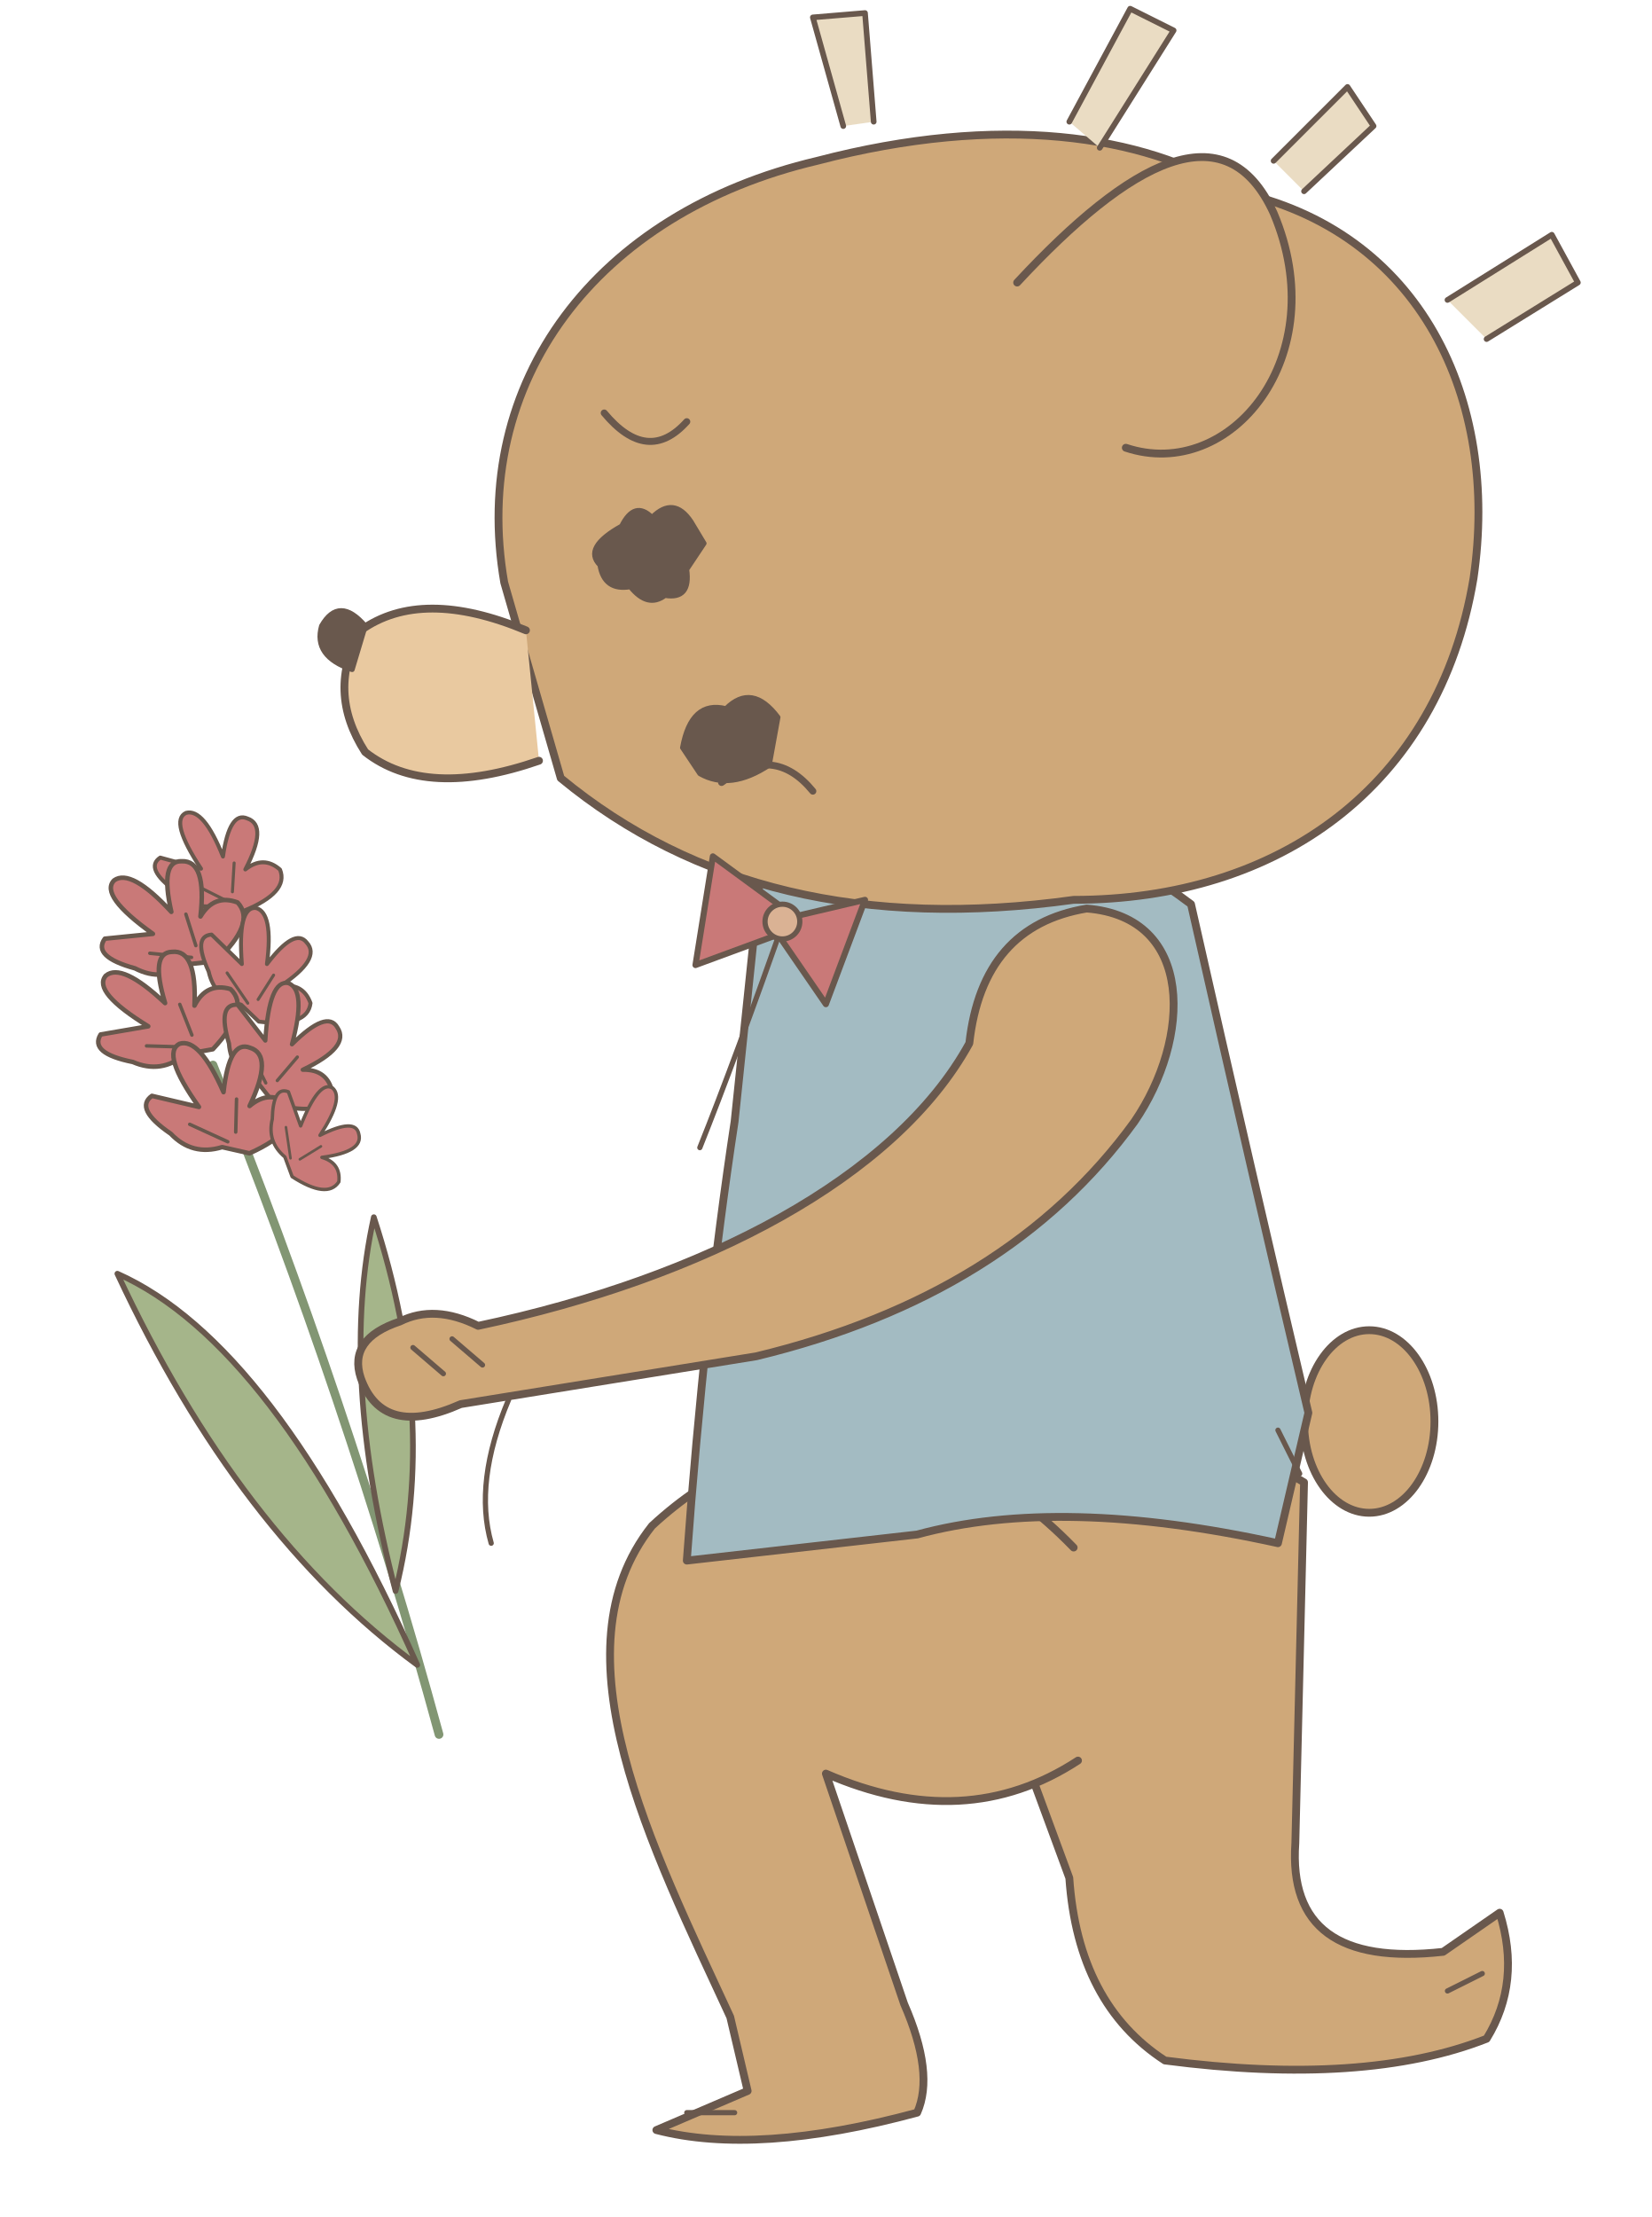
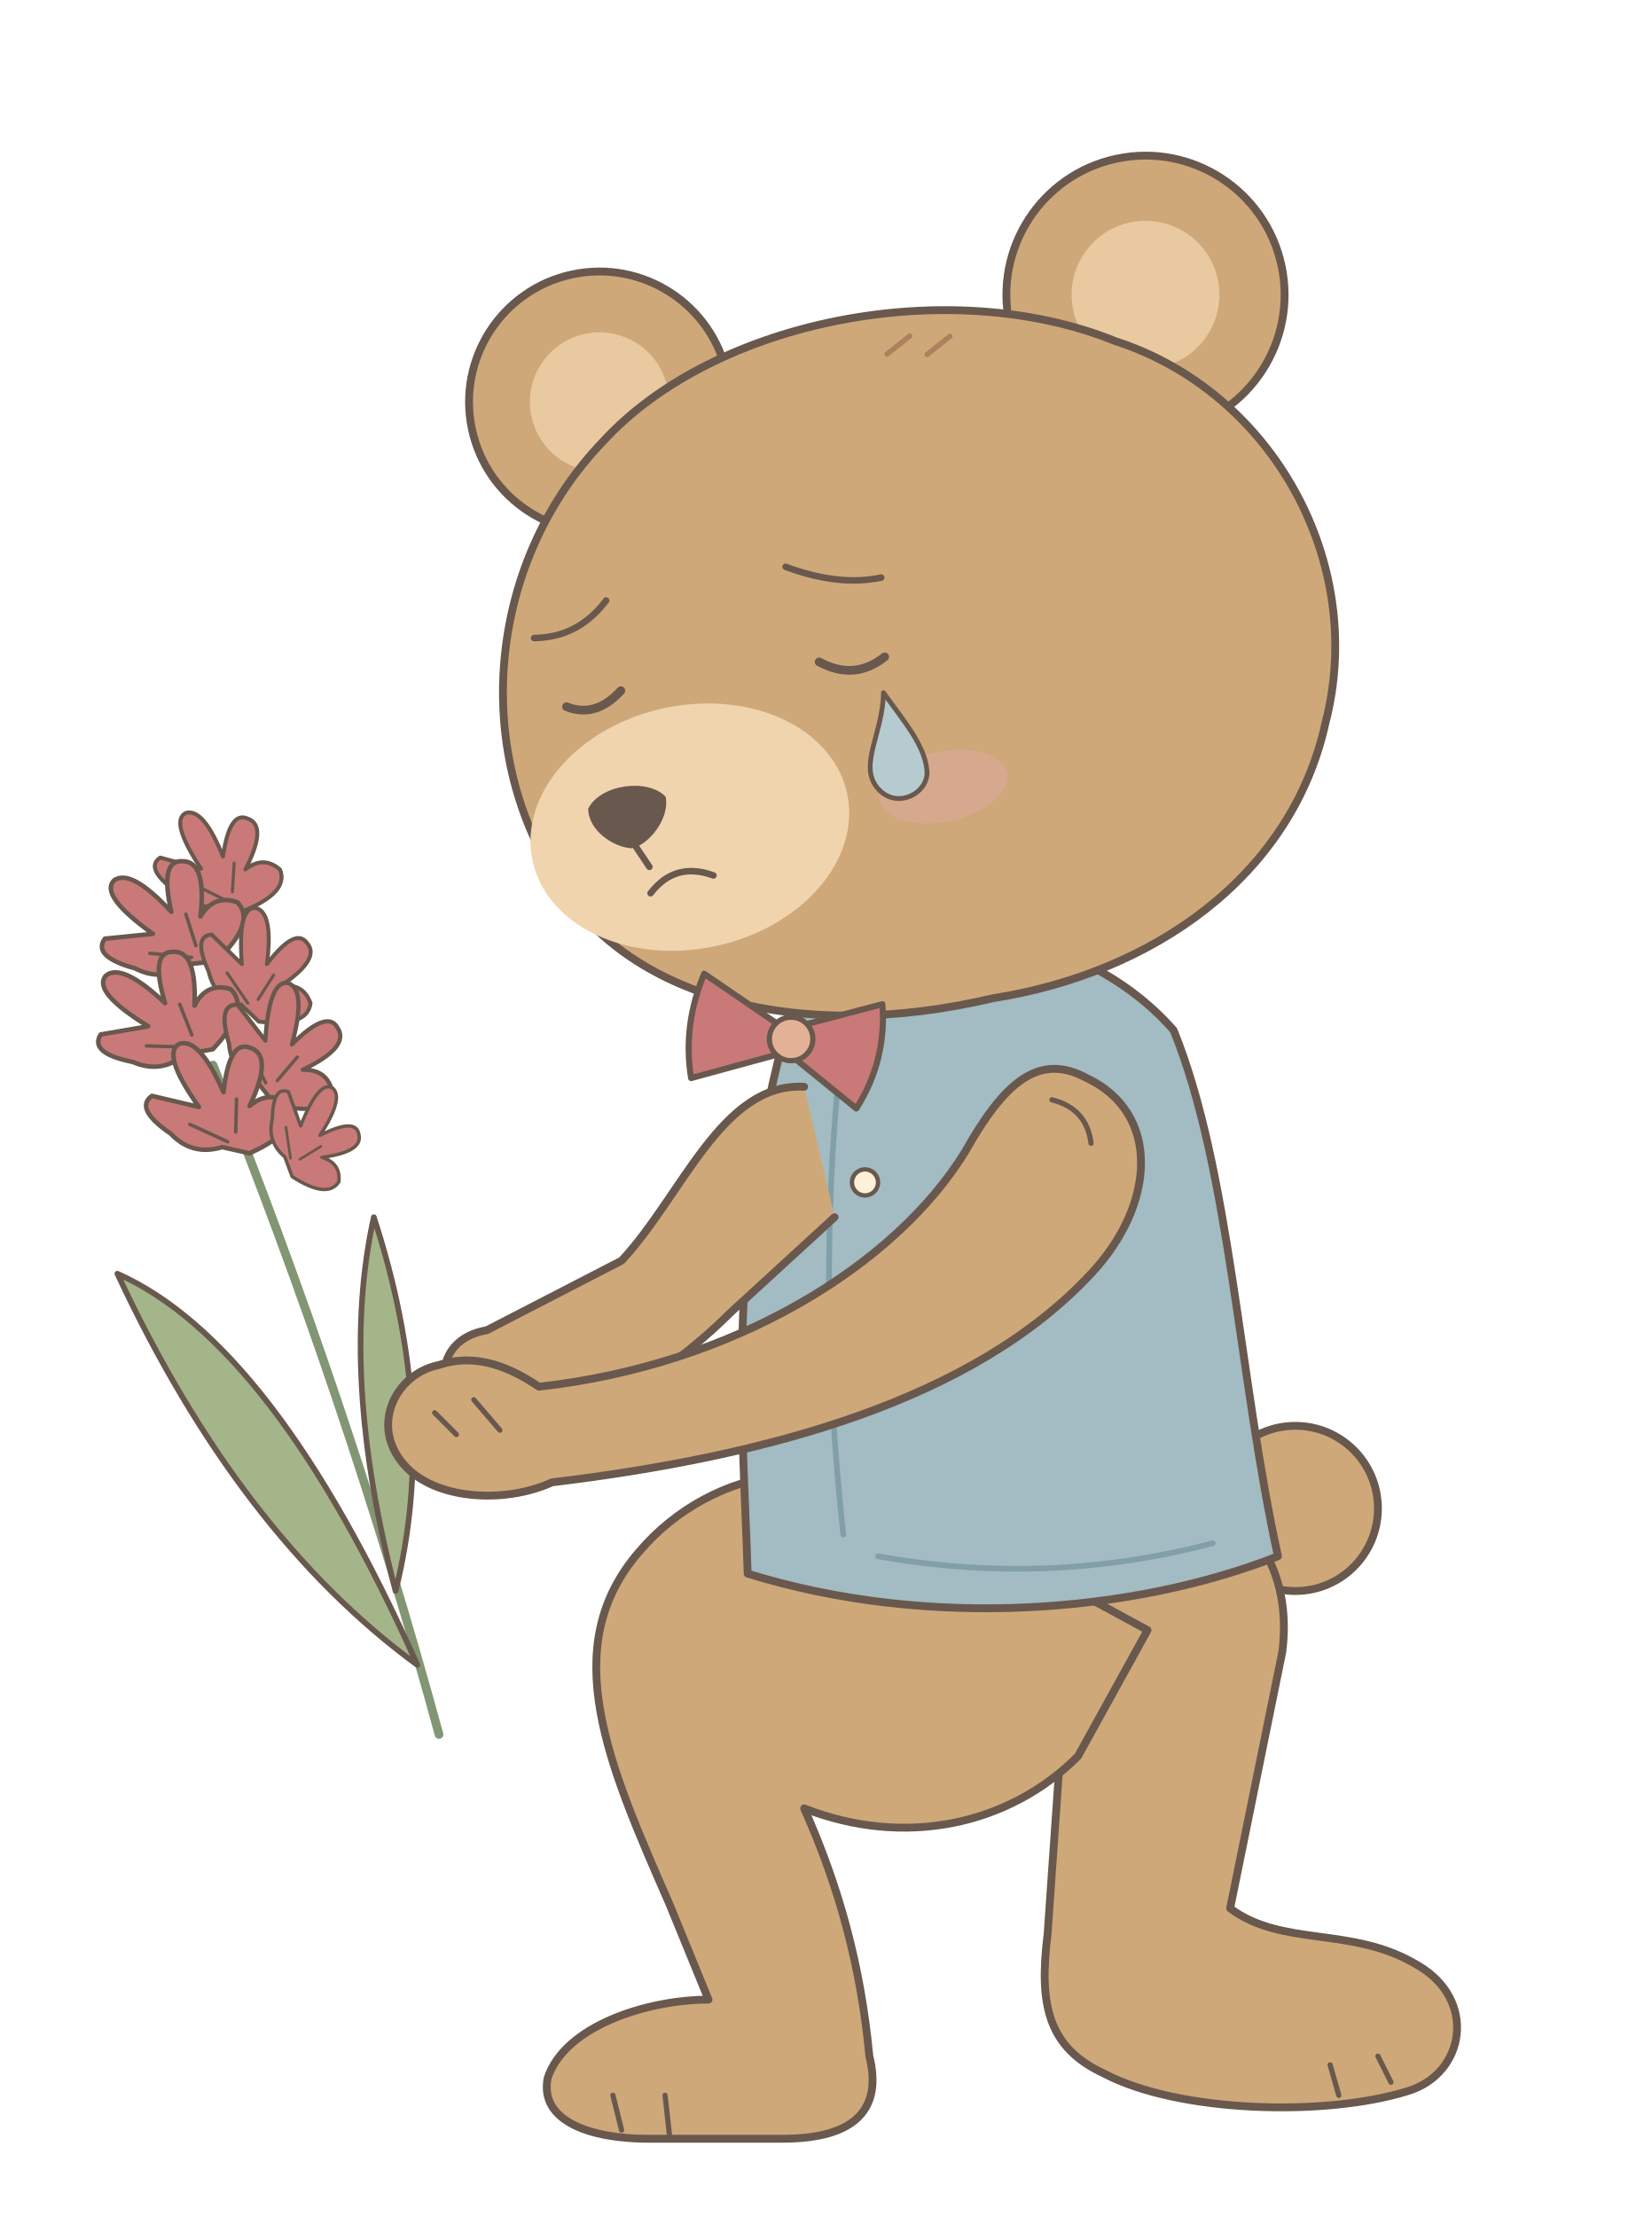
<svg xmlns="http://www.w3.org/2000/svg" viewBox="0 0 380 510" fill="none" stroke="#69584d" stroke-width="1.8" stroke-linecap="round" stroke-linejoin="round">
-   <path d="M225 342Q269 322 300 341L298 424Q296 453 332 449L345 440Q350 456 342 469Q314 480 268 474Q248 461 246 432L232 394Z" fill="#cfa879" />
-   <path d="M247 356C214 322 177 326 150 351C127 380 150 425 168 464L172 481L151 490Q174 496 211 486Q215 477 208 461L190 408Q222 422 248 405" fill="#cfa879" />
-   <path d="M158 486L169 486M333 458L341 454" stroke-width="1.2" />
-   <ellipse cx="315" cy="327" rx="15" ry="21" fill="#cfa879" />
-   <path d="M176 191Q226 172 274 208Q288 270 301 325L294 355Q244 344 211 353L158 359Q162 304 169 258Z" fill="#a3bbc2" />
-   <path d="M181 210Q169 244 161 264M294 329L299 339" stroke-width="1.2" />
-   <path d="M116 134C108 88 137 49 188 37C230 26 263 31 284 44C327 53 345 92 339 133C331 181 294 207 247 207Q175 217 129 179Z" fill="#cfa879" />
-   <path d="M121 145Q97 135 83 145Q75 159 84 173Q98 184 124 175" fill="#e9c9a0" />
-   <path d="M84 144Q78 137 74 144Q72 151 81 154Z" fill="#69584d" stroke-width="1.2" />
-   <path d="M234 65C260 37 282 25 293 49C307 82 283 111 259 103" fill="#cfa879" />
-   <path d="M139 95Q149 107 158 97M166 180Q178 171 187 182" stroke-width="1.6" />
-   <path d="M143 121Q146 115 150 119Q155 114 159 120L162 125L158 131Q159 138 153 137Q149 140 145 135Q139 136 138 130Q134 126 143 121Z" fill="#69584d" stroke-width="1.1" />
-   <path d="M157 172Q159 161 167 163Q173 157 179 165L177 176Q168 182 161 178Z" fill="#69584d" stroke-width="1.1" />
-   <path d="M194 29L187 4L199 3L201 28M246 28L260 2L270 7L253 34M293 37L310 20L316 29L300 44M333 69L357 54L363 65L342 78" fill="#eadcc3" stroke-width="1.3" />
-   <path d="M179 208L164 197L160 222L179 215L190 231L199 207L182 211Z" fill="#c97978" stroke-width="1.4" />
-   <circle cx="180" cy="212" r="4" fill="#dab294" stroke-width="1.2" />
+   <circle cx="298" cy="347" r="19" fill="#cfa879" />
+   <path d="M242 346C270 332 299 349 295 380L283 439C295 448 311 443 326 452C340 460 337 477 324 481C305 487 271 486 254 477C241 471 239 461 241 445L244 402L214 377Z" fill="#cfa879" />
+   <path d="M218 350C194 332 164 337 147 357C128 379 140 406 154 438L163 460C149 460 130 466 126 478C124 488 136 492 149 492L180 492C197 492 203 485 200 473C198 452 193 434 185 416C208 425 232 420 248 404L264 375Z" fill="#cfa879" />
+   <path d="M141 482L143 490M153 482L154 491M306 475L308 482M317 473L320 479" stroke-width="1.2" />
+   <path d="M185 223C209 207 249 213 270 237C283 269 285 317 294 358C261 371 214 375 172 362C171 327 166 281 185 223Z" fill="#a3bbc2" />
+   <path d="M193 247Q188 298 194 353M202 358Q241 365 279 355" stroke="#819fa8" stroke-width="1.3" />
+   <circle cx="199" cy="272" r="3" fill="#fff1d9" stroke-width="1" />
+   <circle cx="197" cy="300" r="3" fill="#fff1d9" stroke-width="1" />
+   <path d="M185 250C166 249 157 275 143 290L112 306C100 308 99 321 110 326C127 334 153 317 168 302L192 280" fill="#cfa879" />
+   <g transform="rotate(-12 218 147)">
+     <circle cx="151" cy="77" r="30" fill="#cfa879" />
+     <circle cx="151" cy="77" r="16" fill="#e9c9a0" stroke="none" />
+     <circle cx="279" cy="79" r="32" fill="#cfa879" />
+     <circle cx="279" cy="79" r="17" fill="#e9c9a0" stroke="none" />
+     <path d="M150 86C181 64 236 65 270 88C303 107 316 150 299 184C284 217 248 232 211 230C166 231 128 213 118 181C106 147 119 107 150 86Z" fill="#cfa879" />
+     <ellipse cx="151" cy="177" rx="37" ry="28" fill="#f0d4ad" stroke="none" />
+     <path d="M125 127Q135 129 143 122M185 123Q196 130 206 130" stroke-width="1.5" />
+     <path d="M129 144Q135 148 142 143" stroke-width="2" />
+     <path d="M188 146Q195 152 203 148" stroke-width="2" />
+     <ellipse cx="210" cy="180" rx="15" ry="8" fill="#dcaaa0" opacity=".55" stroke="none" />
+     <path d="M129 168C133 163 144 164 147 169C147 174 141 179 137 179C133 178 128 173 129 168Z" fill="#69584d" stroke="none" />
+     <path d="M138 179L140 184M139 190Q146 184 154 189" stroke-width="1.5" />
+     <path d="M201 156C199 165 192 171 195 177C198 183 206 181 207 176C208 170 204 163 201 156Z" fill="#b5cbd0" stroke-width="1.1" />
+     <path d="M218 80L224 77M227 82L233 79" stroke="#ac815d" stroke-width="1.2" />
+   </g>
+   <path d="M181 237L162 224Q157 236 159 248L181 242L197 255Q204 244 203 231L184 236Z" fill="#c97978" stroke-width="1.4" />
+   <circle cx="182" cy="239" r="5" fill="#e3b296" stroke-width="1.2" />
  <path d="M101 399Q80 322 49 245" stroke="#829673" stroke-width="2" />
  <path d="M96 383Q55 353 27 293Q63 309 96 383ZM91 366Q78 316 86 280Q101 326 91 366Z" fill="#a5b58a" stroke-width="1.3" />
  <g transform="translate(49 202) rotate(-15) scale(0.7)">
    <path d="M0 9Q-9 9-13 1Q-21-9-15-11L-3-4Q-9-22-3-23Q3-23 5-6Q11-20 16-16Q22-12 11 0Q18-3 22 3Q23 11 7 13Z" fill="#c97978" stroke-width="1.3" />
    <path d="M-7 0L2 8M8-3L5 6" fill="none" stroke-width="1" />
  </g>
  <g transform="translate(39 216) rotate(-36) scale(0.8)">
    <path d="M0 9Q-9 9-13 1Q-21-9-15-11L-3-4Q-9-22-3-23Q3-23 5-6Q11-20 16-16Q22-12 11 0Q18-3 22 3Q23 11 7 13Z" fill="#c97978" stroke-width="1.3" />
    <path d="M-7 0L2 8M8-3L5 6" fill="none" stroke-width="1" />
  </g>
  <g transform="translate(57 225) rotate(14) scale(0.7)">
    <path d="M0 9Q-9 9-13 1Q-21-9-15-11L-3-4Q-9-22-3-23Q3-23 5-6Q11-20 16-16Q22-12 11 0Q18-3 22 3Q23 11 7 13Z" fill="#c97978" stroke-width="1.3" />
    <path d="M-7 0L2 8M8-3L5 6" fill="none" stroke-width="1" />
  </g>
  <g transform="translate(38 237) rotate(-40) scale(0.8)">
    <path d="M0 9Q-9 9-13 1Q-21-9-15-11L-3-4Q-9-22-3-23Q3-23 5-6Q11-20 16-16Q22-12 11 0Q18-3 22 3Q23 11 7 13Z" fill="#c97978" stroke-width="1.3" />
    <path d="M-7 0L2 8M8-3L5 6" fill="none" stroke-width="1" />
  </g>
  <g transform="translate(62 243) rotate(22) scale(0.75)">
    <path d="M0 9Q-9 9-13 1Q-21-9-15-11L-3-4Q-9-22-3-23Q3-23 5-6Q11-20 16-16Q22-12 11 0Q18-3 22 3Q23 11 7 13Z" fill="#c97978" stroke-width="1.3" />
    <path d="M-7 0L2 8M8-3L5 6" fill="none" stroke-width="1" />
  </g>
  <g transform="translate(49 257) rotate(-17) scale(0.8)">
    <path d="M0 9Q-9 9-13 1Q-21-9-15-11L-3-4Q-9-22-3-23Q3-23 5-6Q11-20 16-16Q22-12 11 0Q18-3 22 3Q23 11 7 13Z" fill="#c97978" stroke-width="1.3" />
    <path d="M-7 0L2 8M8-3L5 6" fill="none" stroke-width="1" />
  </g>
  <g transform="translate(69 262) rotate(40) scale(0.6)">
    <path d="M0 9Q-9 9-13 1Q-21-9-15-11L-3-4Q-9-22-3-23Q3-23 5-6Q11-20 16-16Q22-12 11 0Q18-3 22 3Q23 11 7 13Z" fill="#c97978" stroke-width="1.3" />
    <path d="M-7 0L2 8M8-3L5 6" fill="none" stroke-width="1" />
  </g>
-   <path d="M250 209C275 211 274 239 261 258Q232 298 174 312L106 323Q88 331 83 317Q80 308 92 304Q100 300 110 305C162 294 206 271 223 240Q226 213 250 209Z" fill="#cfa879" />
-   <path d="M95 310L102 316M104 308L111 314M117 322Q109 341 113 355" stroke-width="1.2" />
+   <path d="M250 248C267 256 266 277 251 293C224 322 177 335 127 341C116 346 100 345 93 337C85 328 91 316 101 314C110 311 118 315 124 319C169 314 206 291 222 265C231 249 239 242 250 248Z" fill="#cfa879" />
+   <path d="M100 325L105 330M109 322L115 329M242 253Q250 255 251 263" stroke-width="1.2" />
</svg>
